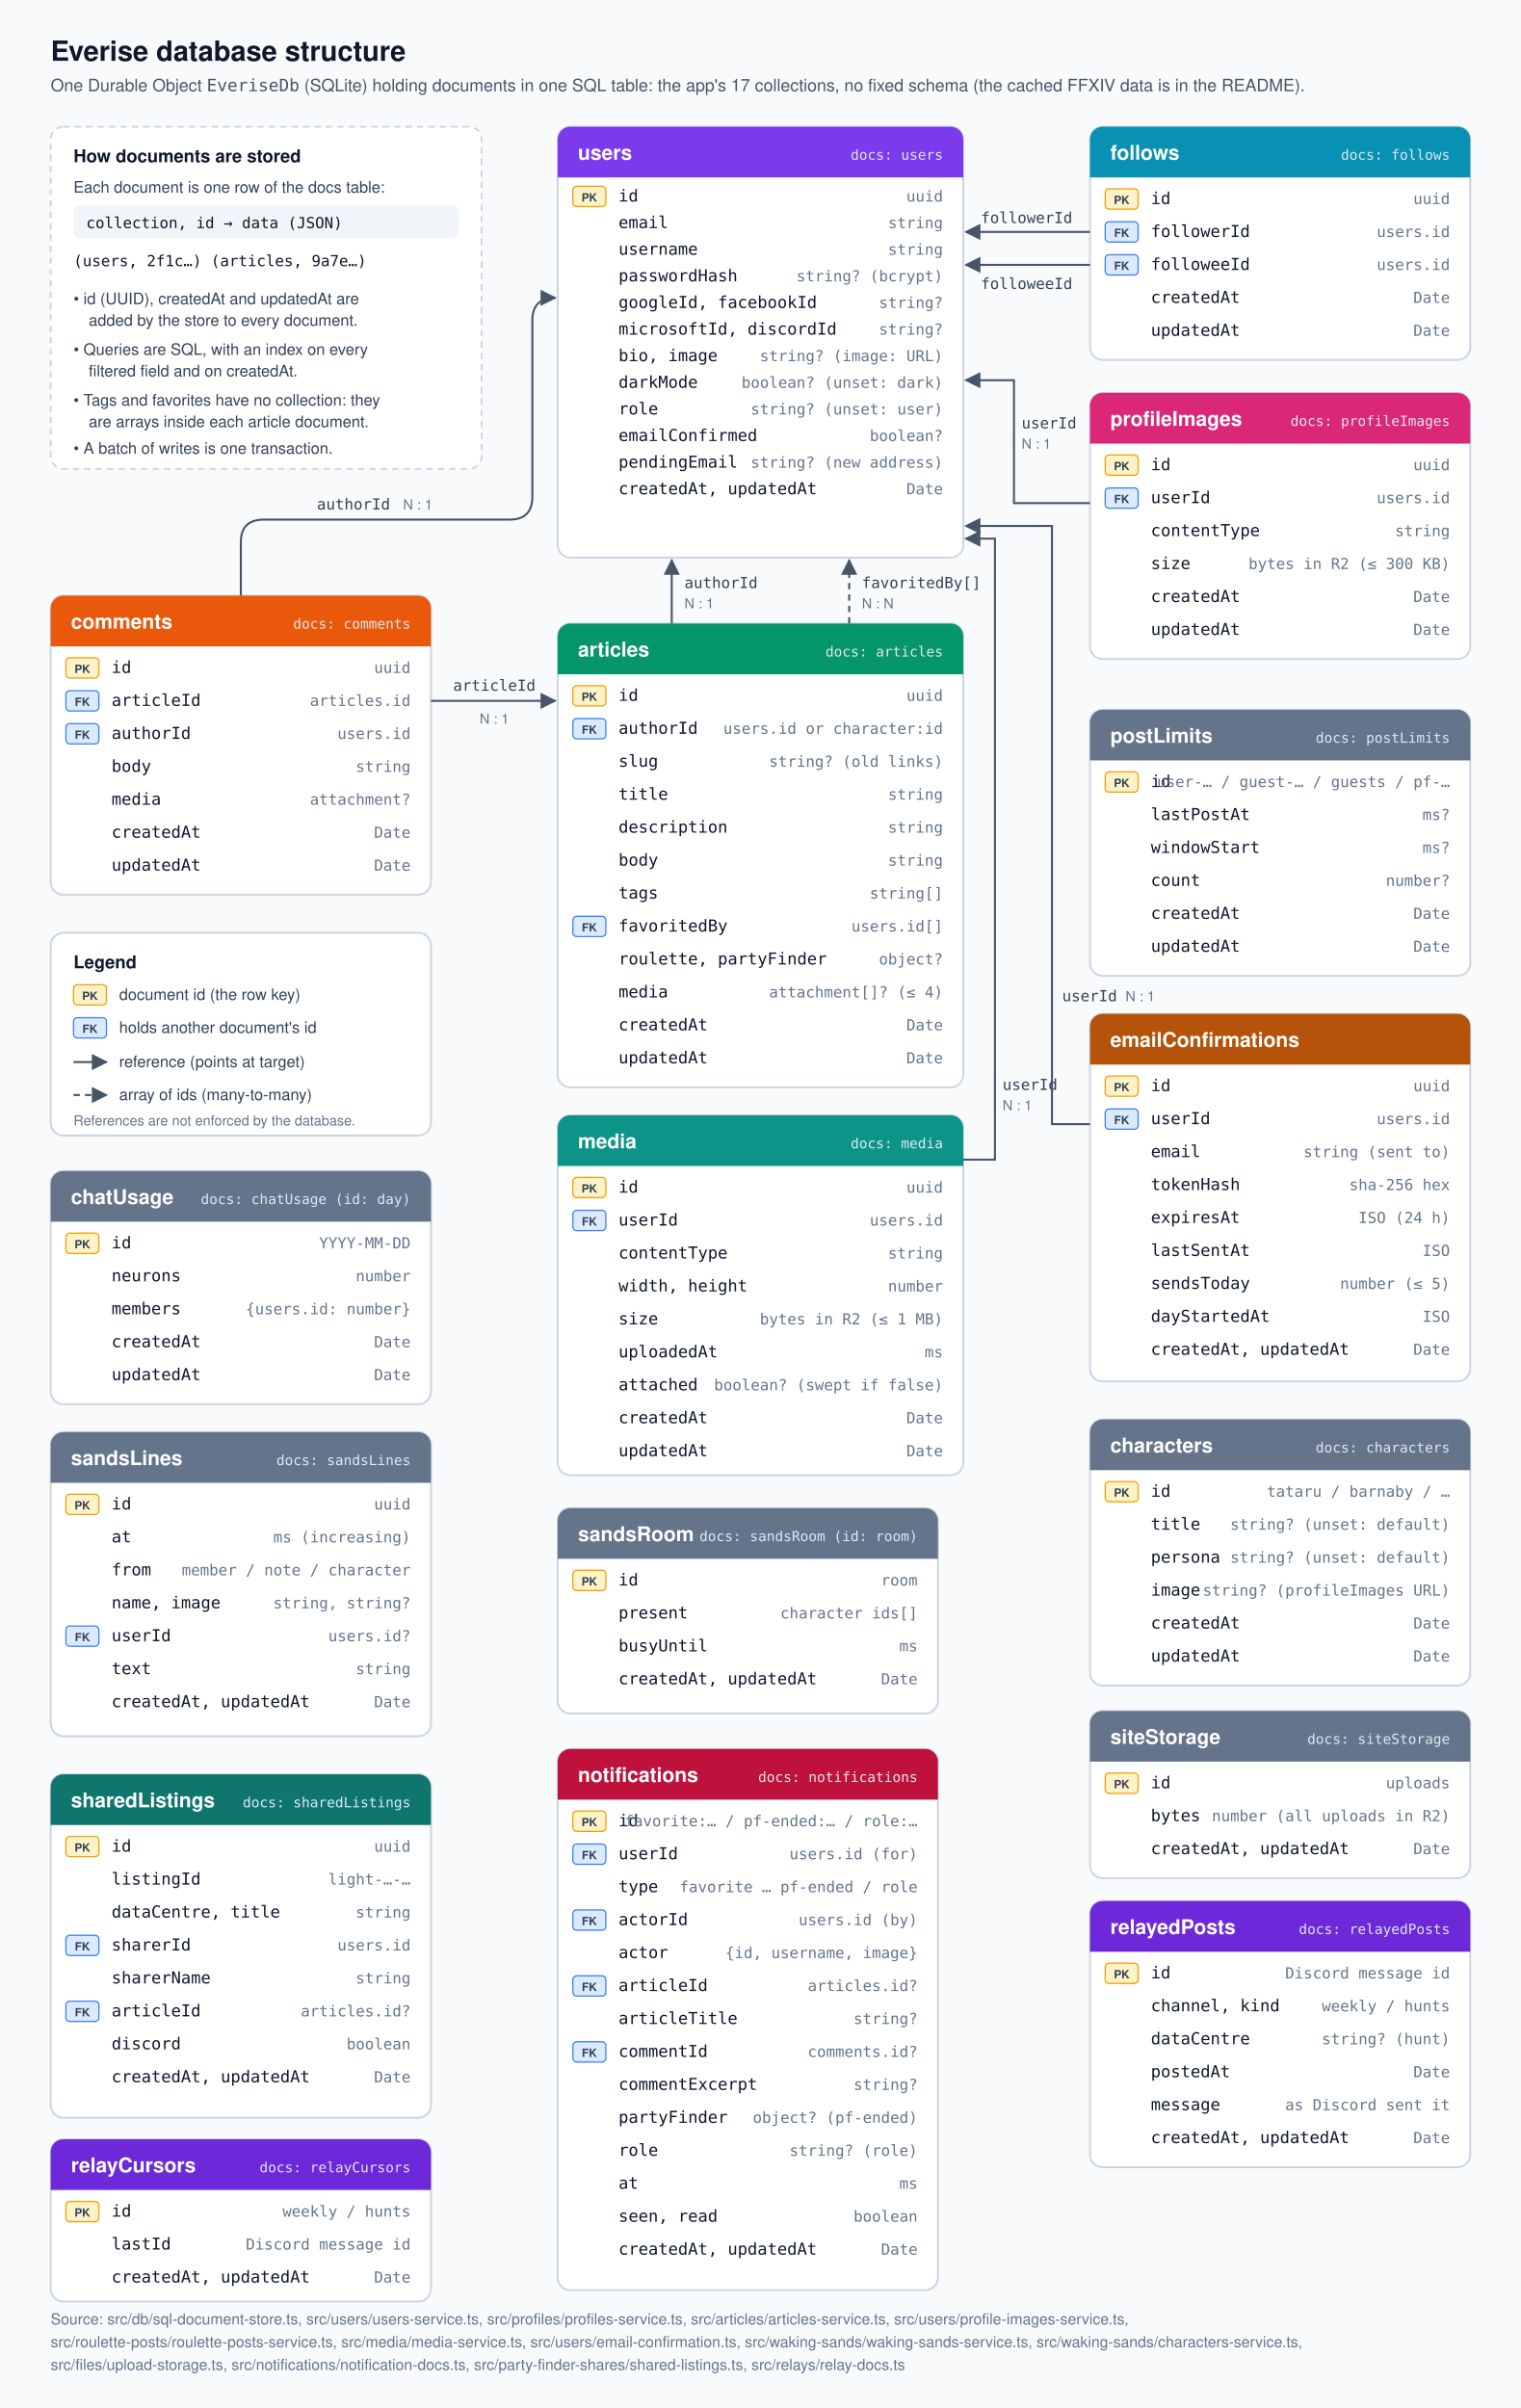
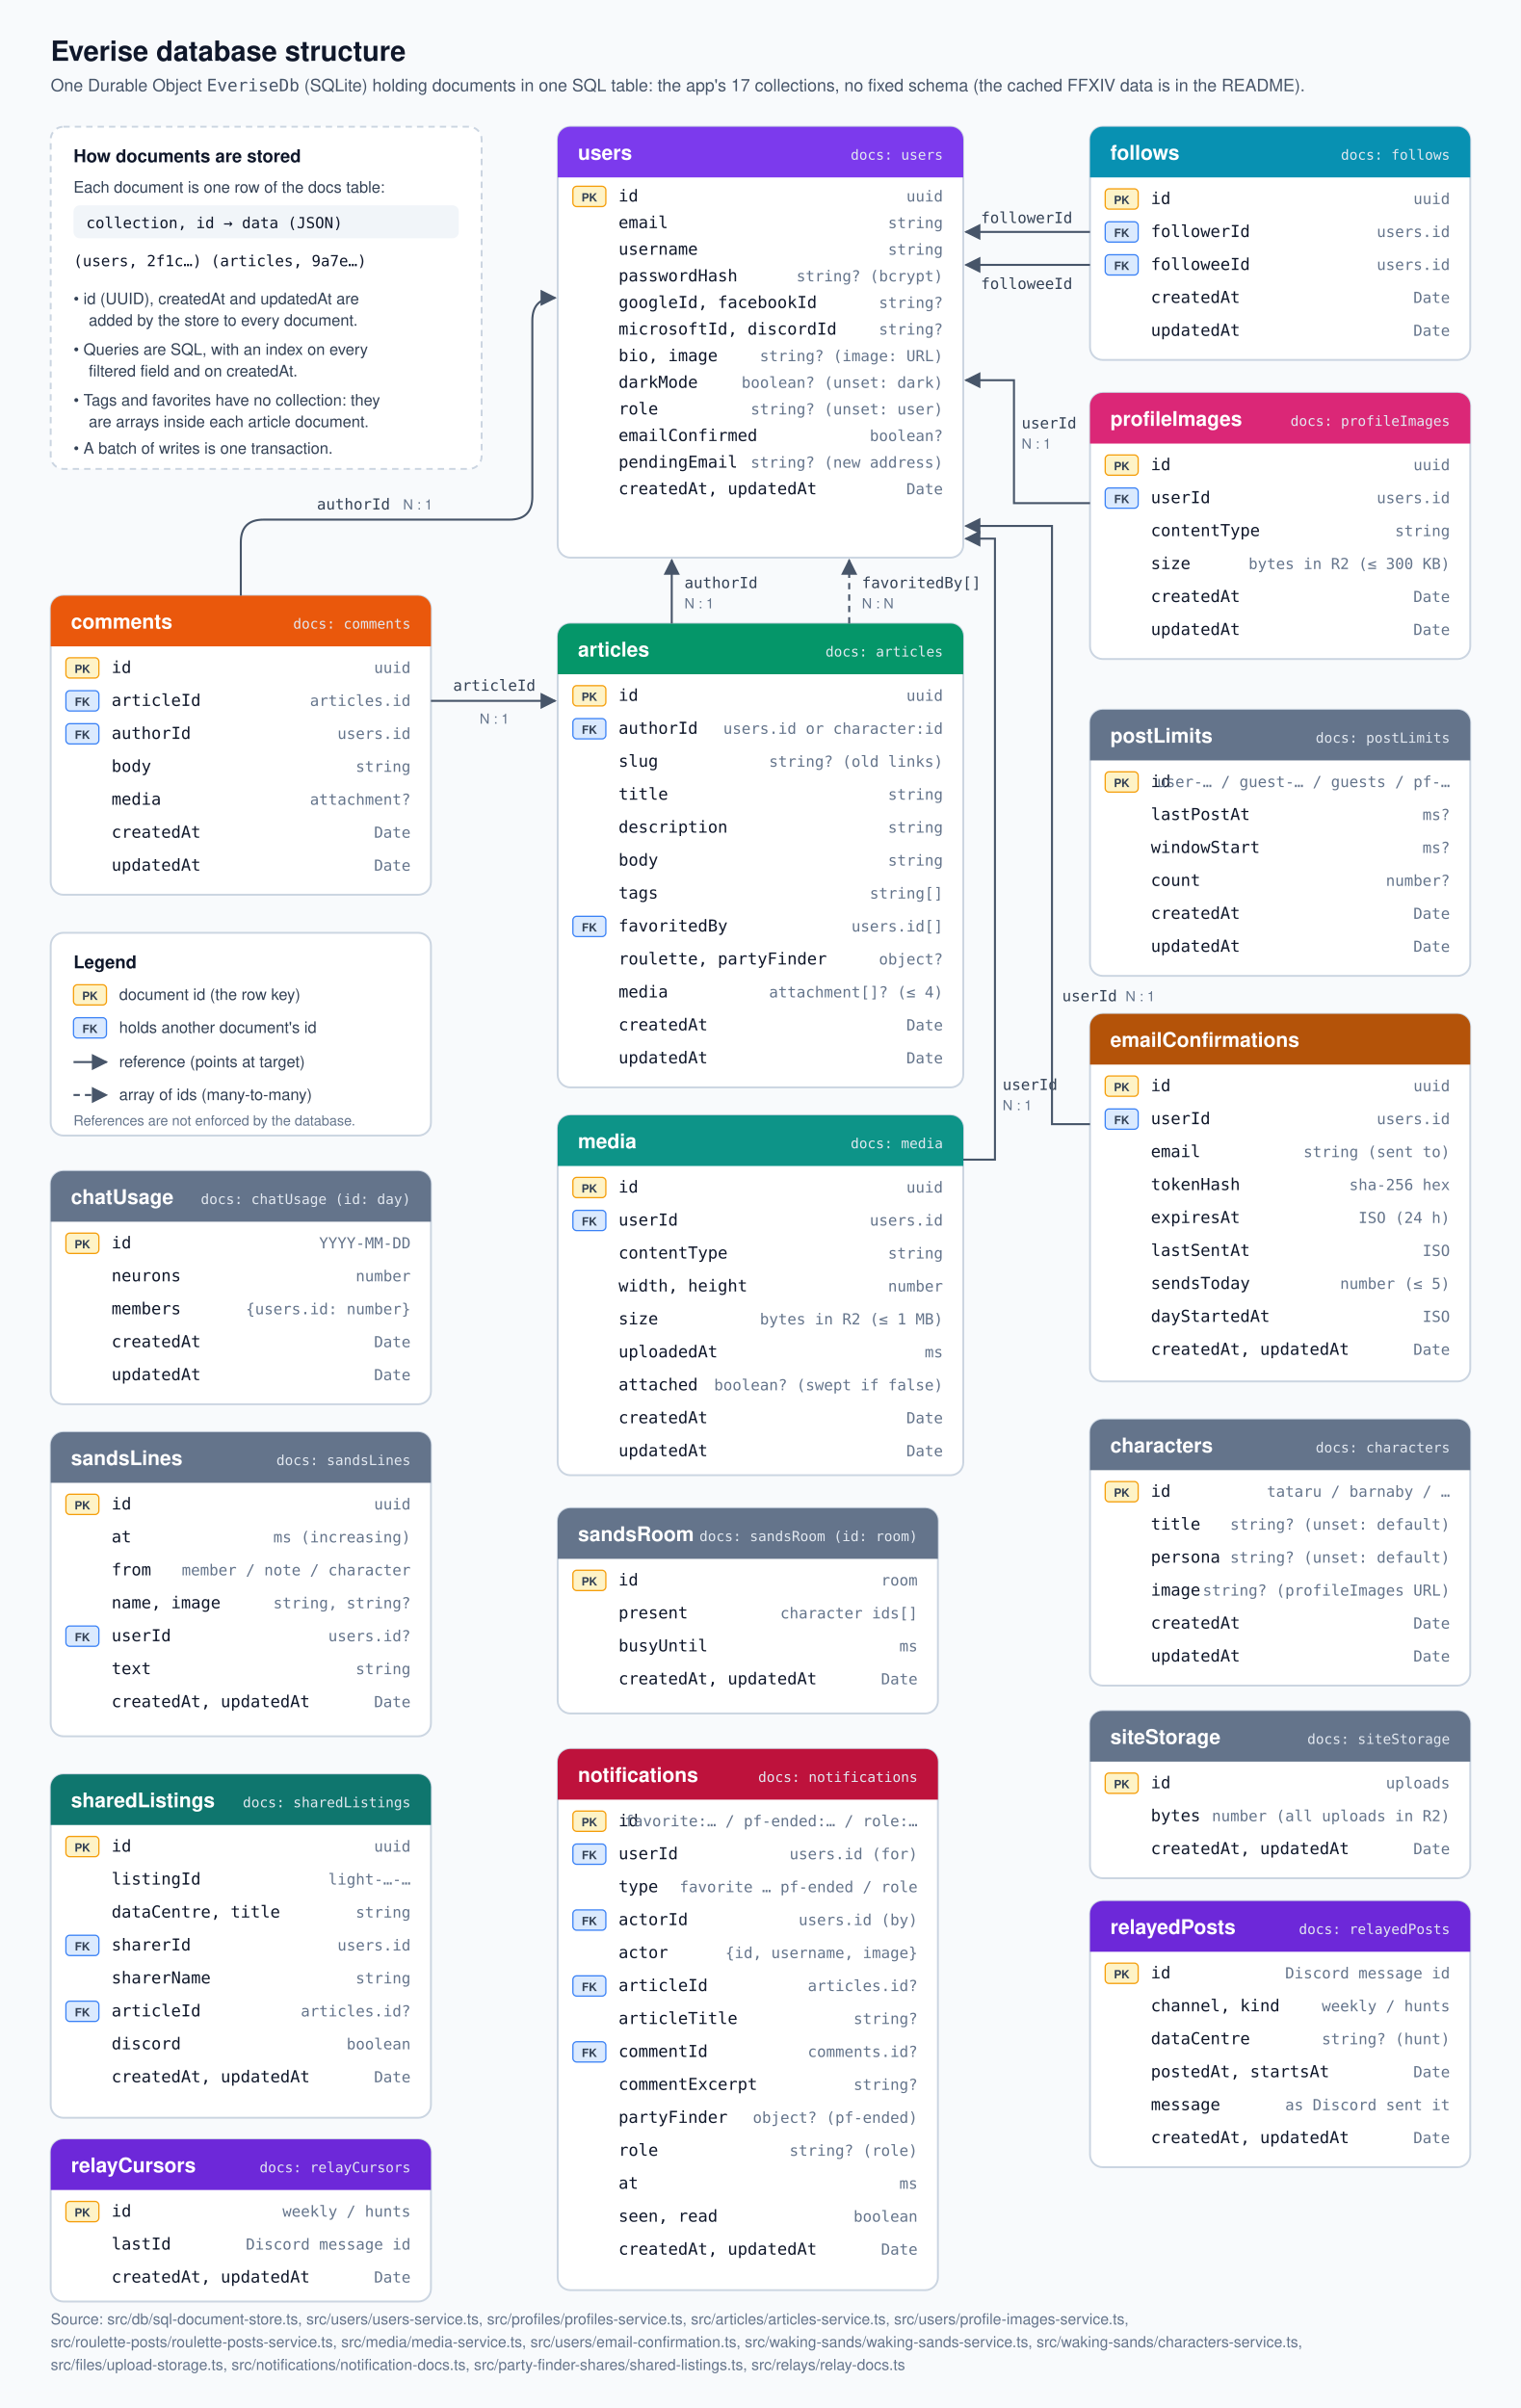
<svg xmlns="http://www.w3.org/2000/svg" width="1200" height="1900" viewBox="0 0 1200 1900" font-family="Segoe UI, Helvetica, Arial, sans-serif">
  <defs>
    <marker id="arrow" viewBox="0 0 10 10" refX="9" refY="5" markerWidth="8" markerHeight="8" orient="auto-start-reverse">
      <path d="M0,0 L10,5 L0,10 z" fill="#475569" />
    </marker>
    <style>
      .box { fill: #ffffff; stroke: #cbd5e1; stroke-width: 1.5; }
      .title { font-size: 16px; font-weight: 700; fill: #ffffff; }
      .key { font-size: 11px; fill: #e2e8f0; font-family: Consolas, Menlo, monospace; }
      .field { font-size: 13px; fill: #0f172a; font-family: Consolas, Menlo, monospace; }
      .type { font-size: 12px; fill: #64748b; font-family: Consolas, Menlo, monospace; }
      .pk { fill: #fef3c7; stroke: #f59e0b; }
      .fk { fill: #dbeafe; stroke: #3b82f6; }
      .badge { font-size: 9px; font-weight: 700; fill: #334155; }
      .rel { fill: none; stroke: #475569; stroke-width: 1.6; }
      .rel-label { font-size: 12px; fill: #334155; font-family: Consolas, Menlo, monospace; }
      .card { font-size: 11px; fill: #64748b; }
      .note-title { font-size: 14px; font-weight: 700; fill: #0f172a; }
      .note { font-size: 12.5px; fill: #334155; }
      .mono { font-family: Consolas, Menlo, monospace; font-size: 12px; fill: #0f172a; }
    </style>
  </defs>
  <rect width="1200" height="1900" fill="#f8fafc" />
  <text x="40" y="48" font-size="22" font-weight="700" fill="#0f172a">Everise database structure</text>
  <text x="40" y="72" font-size="13.5" fill="#475569">One Durable Object <tspan font-family="Consolas, Menlo, monospace">EveriseDb</tspan> (SQLite) holding documents in one SQL table: the app's 17 collections, no fixed schema (the cached FFXIV data is in the README).</text>
  <rect x="40" y="100" width="340" height="270" rx="10" fill="#ffffff" stroke="#cbd5e1" stroke-width="1.5" stroke-dasharray="5 4" />
  <text x="58" y="128" class="note-title">How documents are stored</text>
  <text x="58" y="152" class="note">Each document is one row of the docs table:</text>
  <rect x="58" y="162" width="304" height="26" rx="5" fill="#f1f5f9" />
  <text x="68" y="180" class="mono">collection, id  →  data (JSON)</text>
  <text x="58" y="210" class="mono" fill="#475569">(users, 2f1c…)  (articles, 9a7e…)</text>
  <text x="58" y="240" class="note">• id (UUID), createdAt and updatedAt are</text>
  <text x="70" y="257" class="note">added by the store to every document.</text>
  <text x="58" y="280" class="note">• Queries are SQL, with an index on every</text>
  <text x="70" y="297" class="note">filtered field and on createdAt.</text>
  <text x="58" y="320" class="note">• Tags and favorites have no collection: they</text>
  <text x="70" y="337" class="note">are arrays inside each article document.</text>
  <text x="58" y="358" class="note">• A batch of writes is one transaction.</text>
  <g>
    <rect x="440" y="100" width="320" height="340" rx="10" class="box" />
    <path d="M450,100 h300 a10,10 0 0 1 10,10 v30 h-320 v-30 a10,10 0 0 1 10,-10 z" fill="#7c3aed" />
    <text x="456" y="126" class="title">users</text>
    <text x="744" y="126" class="key" text-anchor="end">docs: users</text>
    <rect x="452" y="147" width="26" height="16" rx="3" class="pk" />
    <text x="465" y="159" class="badge" text-anchor="middle">PK</text>
    <text x="488" y="159" class="field">id</text>
    <text x="744" y="159" class="type" text-anchor="end">uuid</text>
    <text x="488" y="180" class="field">email</text>
    <text x="744" y="180" class="type" text-anchor="end">string</text>
    <text x="488" y="201" class="field">username</text>
    <text x="744" y="201" class="type" text-anchor="end">string</text>
    <text x="488" y="222" class="field">passwordHash</text>
    <text x="744" y="222" class="type" text-anchor="end">string? (bcrypt)</text>
    <text x="488" y="243" class="field">googleId, facebookId</text>
    <text x="744" y="243" class="type" text-anchor="end">string?</text>
    <text x="488" y="264" class="field">microsoftId, discordId</text>
    <text x="744" y="264" class="type" text-anchor="end">string?</text>
    <text x="488" y="285" class="field">bio, image</text>
    <text x="744" y="285" class="type" text-anchor="end">string? (image: URL)</text>
    <text x="488" y="306" class="field">darkMode</text>
    <text x="744" y="306" class="type" text-anchor="end">boolean? (unset: dark)</text>
    <text x="488" y="327" class="field">role</text>
    <text x="744" y="327" class="type" text-anchor="end">string? (unset: user)</text>
    <text x="488" y="348" class="field">emailConfirmed</text>
    <text x="744" y="348" class="type" text-anchor="end">boolean?</text>
    <text x="488" y="369" class="field">pendingEmail</text>
    <text x="744" y="369" class="type" text-anchor="end">string? (new address)</text>
    <text x="488" y="390" class="field">createdAt, updatedAt</text>
    <text x="744" y="390" class="type" text-anchor="end">Date</text>
  </g>
  <g>
    <rect x="860" y="100" width="300" height="184" rx="10" class="box" />
    <path d="M870,100 h280 a10,10 0 0 1 10,10 v30 h-300 v-30 a10,10 0 0 1 10,-10 z" fill="#0891b2" />
    <text x="876" y="126" class="title">follows</text>
    <text x="1144" y="126" class="key" text-anchor="end">docs: follows</text>
    <rect x="872" y="149" width="26" height="16" rx="3" class="pk" />
    <text x="885" y="161" class="badge" text-anchor="middle">PK</text>
    <text x="908" y="161" class="field">id</text>
    <text x="1144" y="161" class="type" text-anchor="end">uuid</text>
    <rect x="872" y="175" width="26" height="16" rx="3" class="fk" />
    <text x="885" y="187" class="badge" text-anchor="middle">FK</text>
    <text x="908" y="187" class="field">followerId</text>
    <text x="1144" y="187" class="type" text-anchor="end">users.id</text>
    <rect x="872" y="201" width="26" height="16" rx="3" class="fk" />
    <text x="885" y="213" class="badge" text-anchor="middle">FK</text>
    <text x="908" y="213" class="field">followeeId</text>
    <text x="1144" y="213" class="type" text-anchor="end">users.id</text>
    <text x="908" y="239" class="field">createdAt</text>
    <text x="1144" y="239" class="type" text-anchor="end">Date</text>
    <text x="908" y="265" class="field">updatedAt</text>
    <text x="1144" y="265" class="type" text-anchor="end">Date</text>
  </g>
  <g transform="translate(0 52)">
    <rect x="440" y="440" width="320" height="366" rx="10" class="box" />
    <path d="M450,440 h300 a10,10 0 0 1 10,10 v30 h-320 v-30 a10,10 0 0 1 10,-10 z" fill="#059669" />
    <text x="456" y="466" class="title">articles</text>
    <text x="744" y="466" class="key" text-anchor="end">docs: articles</text>
    <rect x="452" y="489" width="26" height="16" rx="3" class="pk" />
    <text x="465" y="501" class="badge" text-anchor="middle">PK</text>
    <text x="488" y="501" class="field">id</text>
    <text x="744" y="501" class="type" text-anchor="end">uuid</text>
    <rect x="452" y="515" width="26" height="16" rx="3" class="fk" />
    <text x="465" y="527" class="badge" text-anchor="middle">FK</text>
    <text x="488" y="527" class="field">authorId</text>
    <text x="744" y="527" class="type" text-anchor="end">users.id or character:id</text>
    <text x="488" y="553" class="field">slug</text>
    <text x="744" y="553" class="type" text-anchor="end">string? (old links)</text>
    <text x="488" y="579" class="field">title</text>
    <text x="744" y="579" class="type" text-anchor="end">string</text>
    <text x="488" y="605" class="field">description</text>
    <text x="744" y="605" class="type" text-anchor="end">string</text>
    <text x="488" y="631" class="field">body</text>
    <text x="744" y="631" class="type" text-anchor="end">string</text>
    <text x="488" y="657" class="field">tags</text>
    <text x="744" y="657" class="type" text-anchor="end">string[]</text>
    <rect x="452" y="671" width="26" height="16" rx="3" class="fk" />
    <text x="465" y="683" class="badge" text-anchor="middle">FK</text>
    <text x="488" y="683" class="field">favoritedBy</text>
    <text x="744" y="683" class="type" text-anchor="end">users.id[]</text>
    <text x="488" y="709" class="field">roulette, partyFinder</text>
    <text x="744" y="709" class="type" text-anchor="end">object?</text>
    <text x="488" y="735" class="field">media</text>
    <text x="744" y="735" class="type" text-anchor="end">attachment[]? (≤ 4)</text>
    <text x="488" y="761" class="field">createdAt</text>
    <text x="744" y="761" class="type" text-anchor="end">Date</text>
    <text x="488" y="787" class="field">updatedAt</text>
    <text x="744" y="787" class="type" text-anchor="end">Date</text>
  </g>
  <g>
    <rect x="40" y="470" width="300" height="236" rx="10" class="box" />
    <path d="M50,470 h280 a10,10 0 0 1 10,10 v30 h-300 v-30 a10,10 0 0 1 10,-10 z" fill="#ea580c" />
    <text x="56" y="496" class="title">comments</text>
    <text x="324" y="496" class="key" text-anchor="end">docs: comments</text>
    <rect x="52" y="519" width="26" height="16" rx="3" class="pk" />
    <text x="65" y="531" class="badge" text-anchor="middle">PK</text>
    <text x="88" y="531" class="field">id</text>
    <text x="324" y="531" class="type" text-anchor="end">uuid</text>
    <rect x="52" y="545" width="26" height="16" rx="3" class="fk" />
    <text x="65" y="557" class="badge" text-anchor="middle">FK</text>
    <text x="88" y="557" class="field">articleId</text>
    <text x="324" y="557" class="type" text-anchor="end">articles.id</text>
    <rect x="52" y="571" width="26" height="16" rx="3" class="fk" />
    <text x="65" y="583" class="badge" text-anchor="middle">FK</text>
    <text x="88" y="583" class="field">authorId</text>
    <text x="324" y="583" class="type" text-anchor="end">users.id</text>
    <text x="88" y="609" class="field">body</text>
    <text x="324" y="609" class="type" text-anchor="end">string</text>
    <text x="88" y="635" class="field">media</text>
    <text x="324" y="635" class="type" text-anchor="end">attachment?</text>
    <text x="88" y="661" class="field">createdAt</text>
    <text x="324" y="661" class="type" text-anchor="end">Date</text>
    <text x="88" y="687" class="field">updatedAt</text>
    <text x="324" y="687" class="type" text-anchor="end">Date</text>
  </g>
  <path d="M860,183 H762" class="rel" marker-end="url(#arrow)" />
  <text x="810" y="176" class="rel-label" text-anchor="middle">followerId</text>
  <path d="M860,209 H762" class="rel" marker-end="url(#arrow)" />
  <text x="810" y="228" class="rel-label" text-anchor="middle">followeeId</text>
  <path d="M530,492 V442" class="rel" marker-end="url(#arrow)" />
  <text x="540" y="464" class="rel-label">authorId</text>
  <text x="540" y="480" class="card">N : 1</text>
  <path d="M670,492 V442" class="rel" stroke-dasharray="5 4" marker-end="url(#arrow)" />
  <text x="680" y="464" class="rel-label">favoritedBy[]</text>
  <text x="680" y="480" class="card">N : N</text>
  <path d="M340,553 H438" class="rel" marker-end="url(#arrow)" />
  <text x="390" y="545" class="rel-label" text-anchor="middle">articleId</text>
  <text x="390" y="571" class="card" text-anchor="middle">N : 1</text>
  <path d="M190,470 V428 Q190,410 208,410 H402 Q420,410 420,392 V253 Q420,235 438,235" class="rel" marker-end="url(#arrow)" />
  <text x="250" y="402" class="rel-label">authorId</text>
  <text x="318" y="402" class="card">N : 1</text>
  <g>
    <rect x="860" y="310" width="300" height="210" rx="10" class="box" />
    <path d="M870,310 h280 a10,10 0 0 1 10,10 v30 h-300 v-30 a10,10 0 0 1 10,-10 z" fill="#db2777" />
    <text x="876" y="336" class="title">profileImages</text>
    <text x="1144" y="336" class="key" text-anchor="end">docs: profileImages</text>
    <rect x="872" y="359" width="26" height="16" rx="3" class="pk" />
    <text x="885" y="371" class="badge" text-anchor="middle">PK</text>
    <text x="908" y="371" class="field">id</text>
    <text x="1144" y="371" class="type" text-anchor="end">uuid</text>
    <rect x="872" y="385" width="26" height="16" rx="3" class="fk" />
    <text x="885" y="397" class="badge" text-anchor="middle">FK</text>
    <text x="908" y="397" class="field">userId</text>
    <text x="1144" y="397" class="type" text-anchor="end">users.id</text>
    <text x="908" y="423" class="field">contentType</text>
    <text x="1144" y="423" class="type" text-anchor="end">string</text>
    <text x="908" y="449" class="field">size</text>
    <text x="1144" y="449" class="type" text-anchor="end">bytes in R2 (≤ 300 KB)</text>
    <text x="908" y="475" class="field">createdAt</text>
    <text x="1144" y="475" class="type" text-anchor="end">Date</text>
    <text x="908" y="501" class="field">updatedAt</text>
    <text x="1144" y="501" class="type" text-anchor="end">Date</text>
  </g>
  <path d="M860,397 H800 V300 H762" class="rel" marker-end="url(#arrow)" />
  <text x="806" y="338" class="rel-label">userId</text>
  <text x="806" y="354" class="card">N : 1</text>
  <g>
    <rect x="860" y="560" width="300" height="210" rx="10" class="box" />
    <path d="M870,560 h280 a10,10 0 0 1 10,10 v30 h-300 v-30 a10,10 0 0 1 10,-10 z" fill="#64748b" />
    <text x="876" y="586" class="title">postLimits</text>
    <text x="1144" y="586" class="key" text-anchor="end">docs: postLimits</text>
    <rect x="872" y="609" width="26" height="16" rx="3" class="pk" />
    <text x="885" y="621" class="badge" text-anchor="middle">PK</text>
    <text x="908" y="621" class="field">id</text>
    <text x="1144" y="621" class="type" text-anchor="end">user-… / guest-… / guests / pf-…</text>
    <text x="908" y="647" class="field">lastPostAt</text>
    <text x="1144" y="647" class="type" text-anchor="end">ms?</text>
    <text x="908" y="673" class="field">windowStart</text>
    <text x="1144" y="673" class="type" text-anchor="end">ms?</text>
    <text x="908" y="699" class="field">count</text>
    <text x="1144" y="699" class="type" text-anchor="end">number?</text>
    <text x="908" y="725" class="field">createdAt</text>
    <text x="1144" y="725" class="type" text-anchor="end">Date</text>
    <text x="908" y="751" class="field">updatedAt</text>
    <text x="1144" y="751" class="type" text-anchor="end">Date</text>
  </g>
  <g>
    <rect x="440" y="880" width="320" height="284" rx="10" class="box" />
    <path d="M450,880 h300 a10,10 0 0 1 10,10 v30 h-320 v-30 a10,10 0 0 1 10,-10 z" fill="#0d9488" />
    <text x="456" y="906" class="title">media</text>
    <text x="744" y="906" class="key" text-anchor="end">docs: media</text>
    <rect x="452" y="929" width="26" height="16" rx="3" class="pk" />
    <text x="465" y="941" class="badge" text-anchor="middle">PK</text>
    <text x="488" y="941" class="field">id</text>
    <text x="744" y="941" class="type" text-anchor="end">uuid</text>
    <rect x="452" y="955" width="26" height="16" rx="3" class="fk" />
    <text x="465" y="967" class="badge" text-anchor="middle">FK</text>
    <text x="488" y="967" class="field">userId</text>
    <text x="744" y="967" class="type" text-anchor="end">users.id</text>
    <text x="488" y="993" class="field">contentType</text>
    <text x="744" y="993" class="type" text-anchor="end">string</text>
    <text x="488" y="1019" class="field">width, height</text>
    <text x="744" y="1019" class="type" text-anchor="end">number</text>
    <text x="488" y="1045" class="field">size</text>
    <text x="744" y="1045" class="type" text-anchor="end">bytes in R2 (≤ 1 MB)</text>
    <text x="488" y="1071" class="field">uploadedAt</text>
    <text x="744" y="1071" class="type" text-anchor="end">ms</text>
    <text x="488" y="1097" class="field">attached</text>
    <text x="744" y="1097" class="type" text-anchor="end">boolean? (swept if false)</text>
    <text x="488" y="1123" class="field">createdAt</text>
    <text x="744" y="1123" class="type" text-anchor="end">Date</text>
    <text x="488" y="1149" class="field">updatedAt</text>
    <text x="744" y="1149" class="type" text-anchor="end">Date</text>
  </g>
  <path d="M760,915 H785 V425 H762" class="rel" marker-end="url(#arrow)" />
  <text x="791" y="860" class="rel-label">userId</text>
  <text x="791" y="876" class="card">N : 1</text>
  <g>
    <rect x="860" y="800" width="300" height="290" rx="10" class="box" />
    <path d="M870,800 h280 a10,10 0 0 1 10,10 v30 h-300 v-30 a10,10 0 0 1 10,-10 z" fill="#b45309" />
    <text x="876" y="826" class="title">emailConfirmations</text>
    <rect x="872" y="849" width="26" height="16" rx="3" class="pk" />
    <text x="885" y="861" class="badge" text-anchor="middle">PK</text>
    <text x="908" y="861" class="field">id</text>
    <text x="1144" y="861" class="type" text-anchor="end">uuid</text>
    <rect x="872" y="875" width="26" height="16" rx="3" class="fk" />
    <text x="885" y="887" class="badge" text-anchor="middle">FK</text>
    <text x="908" y="887" class="field">userId</text>
    <text x="1144" y="887" class="type" text-anchor="end">users.id</text>
    <text x="908" y="913" class="field">email</text>
    <text x="1144" y="913" class="type" text-anchor="end">string (sent to)</text>
    <text x="908" y="939" class="field">tokenHash</text>
    <text x="1144" y="939" class="type" text-anchor="end">sha-256 hex</text>
    <text x="908" y="965" class="field">expiresAt</text>
    <text x="1144" y="965" class="type" text-anchor="end">ISO (24 h)</text>
    <text x="908" y="991" class="field">lastSentAt</text>
    <text x="1144" y="991" class="type" text-anchor="end">ISO</text>
    <text x="908" y="1017" class="field">sendsToday</text>
    <text x="1144" y="1017" class="type" text-anchor="end">number (≤ 5)</text>
    <text x="908" y="1043" class="field">dayStartedAt</text>
    <text x="1144" y="1043" class="type" text-anchor="end">ISO</text>
    <text x="908" y="1069" class="field">createdAt, updatedAt</text>
    <text x="1144" y="1069" class="type" text-anchor="end">Date</text>
  </g>
  <path d="M860,887 H830 V415 H762" class="rel" marker-end="url(#arrow)" />
  <text x="838" y="790" class="rel-label">userId</text>
  <text x="888" y="790" class="card">N : 1</text>
  <g>
    <rect x="40" y="924" width="300" height="184" rx="10" class="box" />
    <path d="M50,924 h280 a10,10 0 0 1 10,10 v30 h-300 v-30 a10,10 0 0 1 10,-10 z" fill="#64748b" />
    <text x="56" y="950" class="title">chatUsage</text>
    <text x="324" y="950" class="key" text-anchor="end">docs: chatUsage (id: day)</text>
    <rect x="52" y="973" width="26" height="16" rx="3" class="pk" />
    <text x="65" y="985" class="badge" text-anchor="middle">PK</text>
    <text x="88" y="985" class="field">id</text>
    <text x="324" y="985" class="type" text-anchor="end">YYYY-MM-DD</text>
    <text x="88" y="1011" class="field">neurons</text>
    <text x="324" y="1011" class="type" text-anchor="end">number</text>
    <text x="88" y="1037" class="field">members</text>
    <text x="324" y="1037" class="type" text-anchor="end">{users.id: number}</text>
    <text x="88" y="1063" class="field">createdAt</text>
    <text x="324" y="1063" class="type" text-anchor="end">Date</text>
    <text x="88" y="1089" class="field">updatedAt</text>
    <text x="324" y="1089" class="type" text-anchor="end">Date</text>
  </g>
  <g>
    <rect x="860" y="1350" width="300" height="132" rx="10" class="box" />
    <path d="M870,1350 h280 a10,10 0 0 1 10,10 v30 h-300 v-30 a10,10 0 0 1 10,-10 z" fill="#64748b" />
    <text x="876" y="1376" class="title">siteStorage</text>
    <text x="1144" y="1376" class="key" text-anchor="end">docs: siteStorage</text>
    <rect x="872" y="1399" width="26" height="16" rx="3" class="pk" />
    <text x="885" y="1411" class="badge" text-anchor="middle">PK</text>
    <text x="908" y="1411" class="field">id</text>
    <text x="1144" y="1411" class="type" text-anchor="end">uploads</text>
    <text x="908" y="1437" class="field">bytes</text>
    <text x="1144" y="1437" class="type" text-anchor="end">number (all uploads in R2)</text>
    <text x="908" y="1463" class="field">createdAt, updatedAt</text>
    <text x="1144" y="1463" class="type" text-anchor="end">Date</text>
  </g>
  <g>
    <rect x="860" y="1120" width="300" height="210" rx="10" class="box" />
    <path d="M870,1120 h280 a10,10 0 0 1 10,10 v30 h-300 v-30 a10,10 0 0 1 10,-10 z" fill="#64748b" />
    <text x="876" y="1146" class="title">characters</text>
    <text x="1144" y="1146" class="key" text-anchor="end">docs: characters</text>
    <rect x="872" y="1169" width="26" height="16" rx="3" class="pk" />
    <text x="885" y="1181" class="badge" text-anchor="middle">PK</text>
    <text x="908" y="1181" class="field">id</text>
    <text x="1144" y="1181" class="type" text-anchor="end">tataru / barnaby / …</text>
    <text x="908" y="1207" class="field">title</text>
    <text x="1144" y="1207" class="type" text-anchor="end">string? (unset: default)</text>
    <text x="908" y="1233" class="field">persona</text>
    <text x="1144" y="1233" class="type" text-anchor="end">string? (unset: default)</text>
    <text x="908" y="1259" class="field">image</text>
    <text x="1144" y="1259" class="type" text-anchor="end">string? (profileImages URL)</text>
    <text x="908" y="1285" class="field">createdAt</text>
    <text x="1144" y="1285" class="type" text-anchor="end">Date</text>
    <text x="908" y="1311" class="field">updatedAt</text>
    <text x="1144" y="1311" class="type" text-anchor="end">Date</text>
  </g>
  <g>
    <rect x="40" y="1130" width="300" height="240" rx="10" class="box" />
    <path d="M50,1130 h280 a10,10 0 0 1 10,10 v30 h-300 v-30 a10,10 0 0 1 10,-10 z" fill="#64748b" />
    <text x="56" y="1156" class="title">sandsLines</text>
    <text x="324" y="1156" class="key" text-anchor="end">docs: sandsLines</text>
    <rect x="52" y="1179" width="26" height="16" rx="3" class="pk" />
    <text x="65" y="1191" class="badge" text-anchor="middle">PK</text>
    <text x="88" y="1191" class="field">id</text>
    <text x="324" y="1191" class="type" text-anchor="end">uuid</text>
    <text x="88" y="1217" class="field">at</text>
    <text x="324" y="1217" class="type" text-anchor="end">ms (increasing)</text>
    <text x="88" y="1243" class="field">from</text>
    <text x="324" y="1243" class="type" text-anchor="end">member / note / character</text>
    <text x="88" y="1269" class="field">name, image</text>
    <text x="324" y="1269" class="type" text-anchor="end">string, string?</text>
    <rect x="52" y="1283" width="26" height="16" rx="3" class="fk" />
    <text x="65" y="1295" class="badge" text-anchor="middle">FK</text>
    <text x="88" y="1295" class="field">userId</text>
    <text x="324" y="1295" class="type" text-anchor="end">users.id?</text>
    <text x="88" y="1321" class="field">text</text>
    <text x="324" y="1321" class="type" text-anchor="end">string</text>
    <text x="88" y="1347" class="field">createdAt, updatedAt</text>
    <text x="324" y="1347" class="type" text-anchor="end">Date</text>
  </g>
  <g>
    <rect x="440" y="1190" width="300" height="162" rx="10" class="box" />
    <path d="M450,1190 h280 a10,10 0 0 1 10,10 v30 h-300 v-30 a10,10 0 0 1 10,-10 z" fill="#64748b" />
    <text x="456" y="1216" class="title">sandsRoom</text>
    <text x="724" y="1216" class="key" text-anchor="end">docs: sandsRoom (id: room)</text>
    <rect x="452" y="1239" width="26" height="16" rx="3" class="pk" />
    <text x="465" y="1251" class="badge" text-anchor="middle">PK</text>
    <text x="488" y="1251" class="field">id</text>
    <text x="724" y="1251" class="type" text-anchor="end">room</text>
    <text x="488" y="1277" class="field">present</text>
    <text x="724" y="1277" class="type" text-anchor="end">character ids[]</text>
    <text x="488" y="1303" class="field">busyUntil</text>
    <text x="724" y="1303" class="type" text-anchor="end">ms</text>
    <text x="488" y="1329" class="field">createdAt, updatedAt</text>
    <text x="724" y="1329" class="type" text-anchor="end">Date</text>
  </g>
  <g>
    <rect x="440" y="1380" width="300" height="427" rx="10" class="box" />
    <path d="M450,1380 h280 a10,10 0 0 1 10,10 v30 h-300 v-30 a10,10 0 0 1 10,-10 z" fill="#be123c" />
    <text x="456" y="1406" class="title">notifications</text>
    <text x="724" y="1406" class="key" text-anchor="end">docs: notifications</text>
    <rect x="452" y="1429" width="26" height="16" rx="3" class="pk" />
    <text x="465" y="1441" class="badge" text-anchor="middle">PK</text>
    <text x="488" y="1441" class="field">id</text>
    <text x="724" y="1441" class="type" text-anchor="end">favorite:… / pf-ended:… / role:…</text>
    <rect x="452" y="1455" width="26" height="16" rx="3" class="fk" />
    <text x="465" y="1467" class="badge" text-anchor="middle">FK</text>
    <text x="488" y="1467" class="field">userId</text>
    <text x="724" y="1467" class="type" text-anchor="end">users.id (for)</text>
    <text x="488" y="1493" class="field">type</text>
    <text x="724" y="1493" class="type" text-anchor="end">favorite … pf-ended / role</text>
    <rect x="452" y="1507" width="26" height="16" rx="3" class="fk" />
    <text x="465" y="1519" class="badge" text-anchor="middle">FK</text>
    <text x="488" y="1519" class="field">actorId</text>
    <text x="724" y="1519" class="type" text-anchor="end">users.id (by)</text>
    <text x="488" y="1545" class="field">actor</text>
    <text x="724" y="1545" class="type" text-anchor="end">{id, username, image}</text>
    <rect x="452" y="1559" width="26" height="16" rx="3" class="fk" />
    <text x="465" y="1571" class="badge" text-anchor="middle">FK</text>
    <text x="488" y="1571" class="field">articleId</text>
    <text x="724" y="1571" class="type" text-anchor="end">articles.id?</text>
    <text x="488" y="1597" class="field">articleTitle</text>
    <text x="724" y="1597" class="type" text-anchor="end">string?</text>
    <rect x="452" y="1611" width="26" height="16" rx="3" class="fk" />
    <text x="465" y="1623" class="badge" text-anchor="middle">FK</text>
    <text x="488" y="1623" class="field">commentId</text>
    <text x="724" y="1623" class="type" text-anchor="end">comments.id?</text>
    <text x="488" y="1649" class="field">commentExcerpt</text>
    <text x="724" y="1649" class="type" text-anchor="end">string?</text>
    <text x="488" y="1675" class="field">partyFinder</text>
    <text x="724" y="1675" class="type" text-anchor="end">object? (pf-ended)</text>
    <text x="488" y="1701" class="field">role</text>
    <text x="724" y="1701" class="type" text-anchor="end">string? (role)</text>
    <text x="488" y="1727" class="field">at</text>
    <text x="724" y="1727" class="type" text-anchor="end">ms</text>
    <text x="488" y="1753" class="field">seen, read</text>
    <text x="724" y="1753" class="type" text-anchor="end">boolean</text>
    <text x="488" y="1779" class="field">createdAt, updatedAt</text>
    <text x="724" y="1779" class="type" text-anchor="end">Date</text>
  </g>
  <g>
    <rect x="40" y="1400" width="300" height="271" rx="10" class="box" />
    <path d="M50,1400 h280 a10,10 0 0 1 10,10 v30 h-300 v-30 a10,10 0 0 1 10,-10 z" fill="#0f766e" />
    <text x="56" y="1426" class="title">sharedListings</text>
    <text x="324" y="1426" class="key" text-anchor="end">docs: sharedListings</text>
    <rect x="52" y="1449" width="26" height="16" rx="3" class="pk" />
    <text x="65" y="1461" class="badge" text-anchor="middle">PK</text>
    <text x="88" y="1461" class="field">id</text>
    <text x="324" y="1461" class="type" text-anchor="end">uuid</text>
    <text x="88" y="1487" class="field">listingId</text>
    <text x="324" y="1487" class="type" text-anchor="end">light-…-…</text>
    <text x="88" y="1513" class="field">dataCentre, title</text>
    <text x="324" y="1513" class="type" text-anchor="end">string</text>
    <rect x="52" y="1527" width="26" height="16" rx="3" class="fk" />
    <text x="65" y="1539" class="badge" text-anchor="middle">FK</text>
    <text x="88" y="1539" class="field">sharerId</text>
    <text x="324" y="1539" class="type" text-anchor="end">users.id</text>
    <text x="88" y="1565" class="field">sharerName</text>
    <text x="324" y="1565" class="type" text-anchor="end">string</text>
    <rect x="52" y="1579" width="26" height="16" rx="3" class="fk" />
    <text x="65" y="1591" class="badge" text-anchor="middle">FK</text>
    <text x="88" y="1591" class="field">articleId</text>
    <text x="324" y="1591" class="type" text-anchor="end">articles.id?</text>
    <text x="88" y="1617" class="field">discord</text>
    <text x="324" y="1617" class="type" text-anchor="end">boolean</text>
    <text x="88" y="1643" class="field">createdAt, updatedAt</text>
    <text x="324" y="1643" class="type" text-anchor="end">Date</text>
  </g>
  <g>
    <rect x="860" y="1500" width="300" height="210" rx="10" class="box" />
    <path d="M870,1500 h280 a10,10 0 0 1 10,10 v30 h-300 v-30 a10,10 0 0 1 10,-10 z" fill="#6d28d9" />
    <text x="876" y="1526" class="title">relayedPosts</text>
    <text x="1144" y="1526" class="key" text-anchor="end">docs: relayedPosts</text>
    <rect x="872" y="1549" width="26" height="16" rx="3" class="pk" />
    <text x="885" y="1561" class="badge" text-anchor="middle">PK</text>
    <text x="908" y="1561" class="field">id</text>
    <text x="1144" y="1561" class="type" text-anchor="end">Discord message id</text>
    <text x="908" y="1587" class="field">channel, kind</text>
    <text x="1144" y="1587" class="type" text-anchor="end">weekly / hunts</text>
    <text x="908" y="1613" class="field">dataCentre</text>
    <text x="1144" y="1613" class="type" text-anchor="end">string? (hunt)</text>
-     <text x="908" y="1639" class="field">postedAt</text>
+     <text x="908" y="1639" class="field">postedAt, startsAt</text>
    <text x="1144" y="1639" class="type" text-anchor="end">Date</text>
    <text x="908" y="1665" class="field">message</text>
    <text x="1144" y="1665" class="type" text-anchor="end">as Discord sent it</text>
    <text x="908" y="1691" class="field">createdAt, updatedAt</text>
    <text x="1144" y="1691" class="type" text-anchor="end">Date</text>
  </g>
  <g>
    <rect x="40" y="1688" width="300" height="128" rx="10" class="box" />
    <path d="M50,1688 h280 a10,10 0 0 1 10,10 v30 h-300 v-30 a10,10 0 0 1 10,-10 z" fill="#6d28d9" />
    <text x="56" y="1714" class="title">relayCursors</text>
    <text x="324" y="1714" class="key" text-anchor="end">docs: relayCursors</text>
    <rect x="52" y="1737" width="26" height="16" rx="3" class="pk" />
    <text x="65" y="1749" class="badge" text-anchor="middle">PK</text>
    <text x="88" y="1749" class="field">id</text>
    <text x="324" y="1749" class="type" text-anchor="end">weekly / hunts</text>
    <text x="88" y="1775" class="field">lastId</text>
    <text x="324" y="1775" class="type" text-anchor="end">Discord message id</text>
    <text x="88" y="1801" class="field">createdAt, updatedAt</text>
    <text x="324" y="1801" class="type" text-anchor="end">Date</text>
  </g>
  <g transform="translate(0 26)">
    <rect x="40" y="710" width="300" height="160" rx="10" fill="#ffffff" stroke="#cbd5e1" stroke-width="1.5" />
    <text x="58" y="738" class="note-title">Legend</text>
    <rect x="58" y="751" width="26" height="16" rx="3" class="pk" />
    <text x="71" y="763" class="badge" text-anchor="middle">PK</text>
    <text x="94" y="763" class="note">document id (the row key)</text>
    <rect x="58" y="777" width="26" height="16" rx="3" class="fk" />
    <text x="71" y="789" class="badge" text-anchor="middle">FK</text>
    <text x="94" y="789" class="note">holds another document's id</text>
    <path d="M58,812 H84" class="rel" marker-end="url(#arrow)" />
    <text x="94" y="816" class="note">reference (points at target)</text>
    <path d="M58,838 H84" class="rel" stroke-dasharray="5 4" marker-end="url(#arrow)" />
    <text x="94" y="842" class="note">array of ids (many-to-many)</text>
    <text x="58" y="862" class="card">References are not enforced by the database.</text>
  </g>
  <text x="40" y="1834" font-size="12" fill="#64748b">Source: src/db/sql-document-store.ts, src/users/users-service.ts, src/profiles/profiles-service.ts, src/articles/articles-service.ts, src/users/profile-images-service.ts,</text>
  <text x="40" y="1852" font-size="12" fill="#64748b">src/roulette-posts/roulette-posts-service.ts, src/media/media-service.ts, src/users/email-confirmation.ts, src/waking-sands/waking-sands-service.ts, src/waking-sands/characters-service.ts,</text>
  <text x="40" y="1870" font-size="12" fill="#64748b">src/files/upload-storage.ts, src/notifications/notification-docs.ts, src/party-finder-shares/shared-listings.ts, src/relays/relay-docs.ts</text>
</svg>
